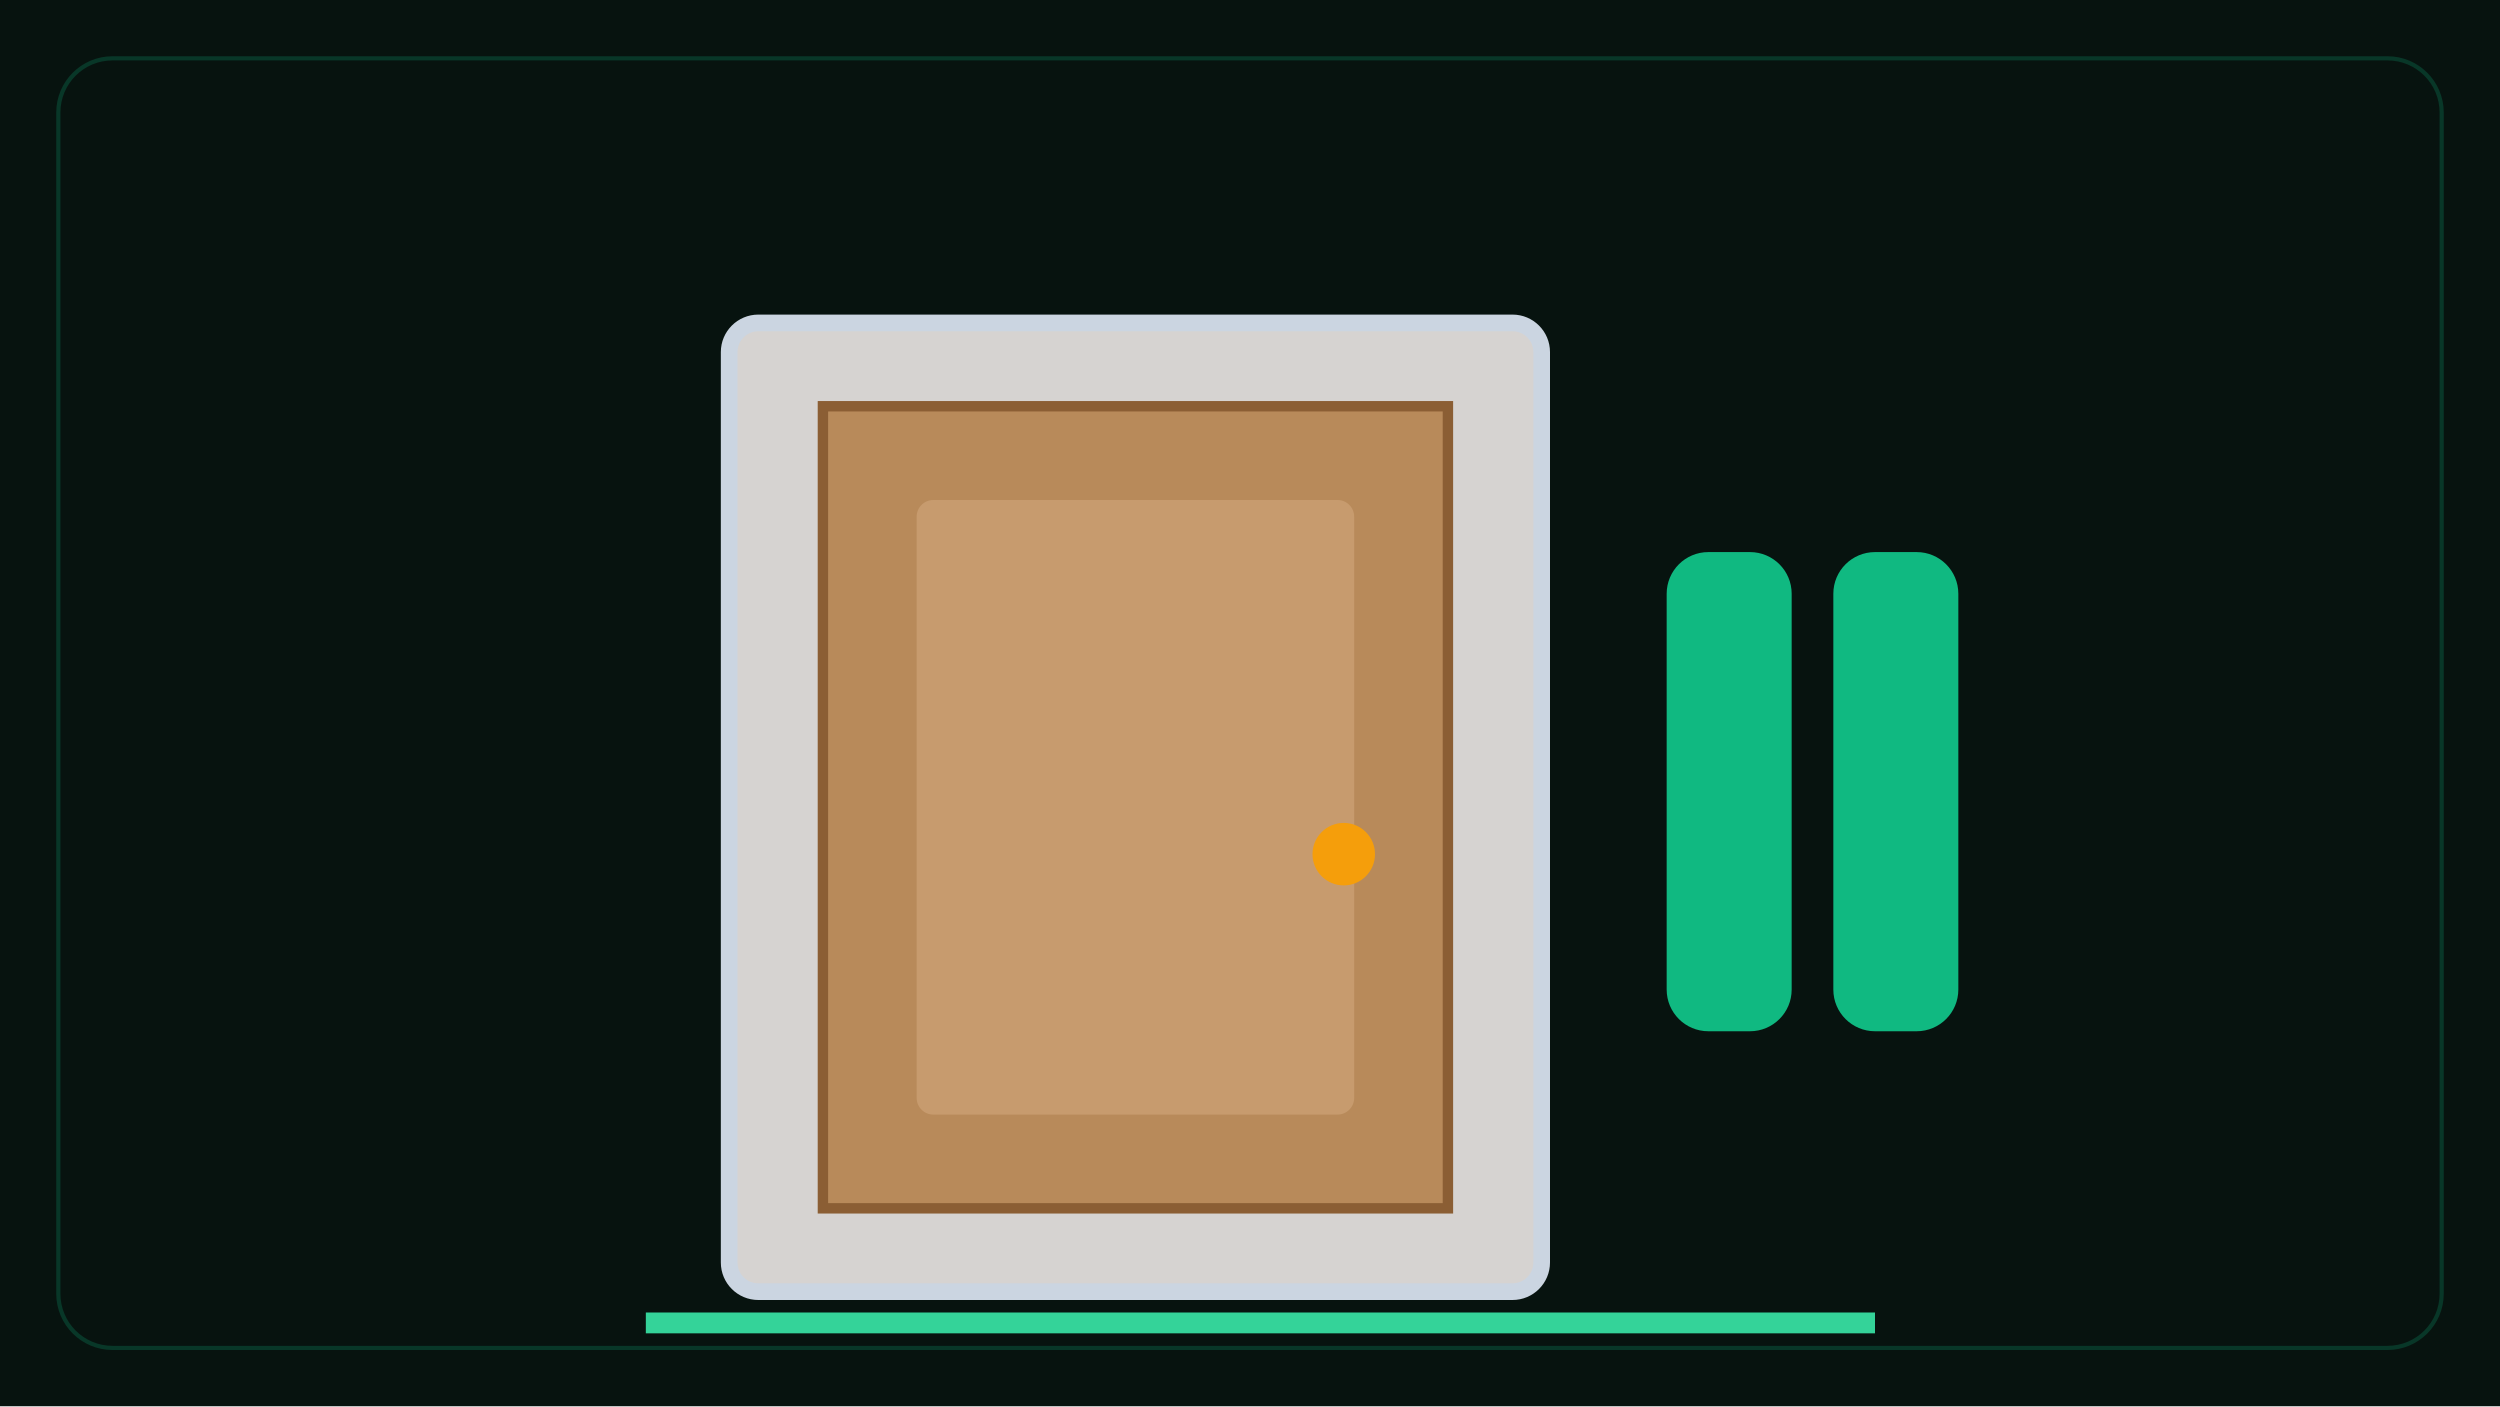
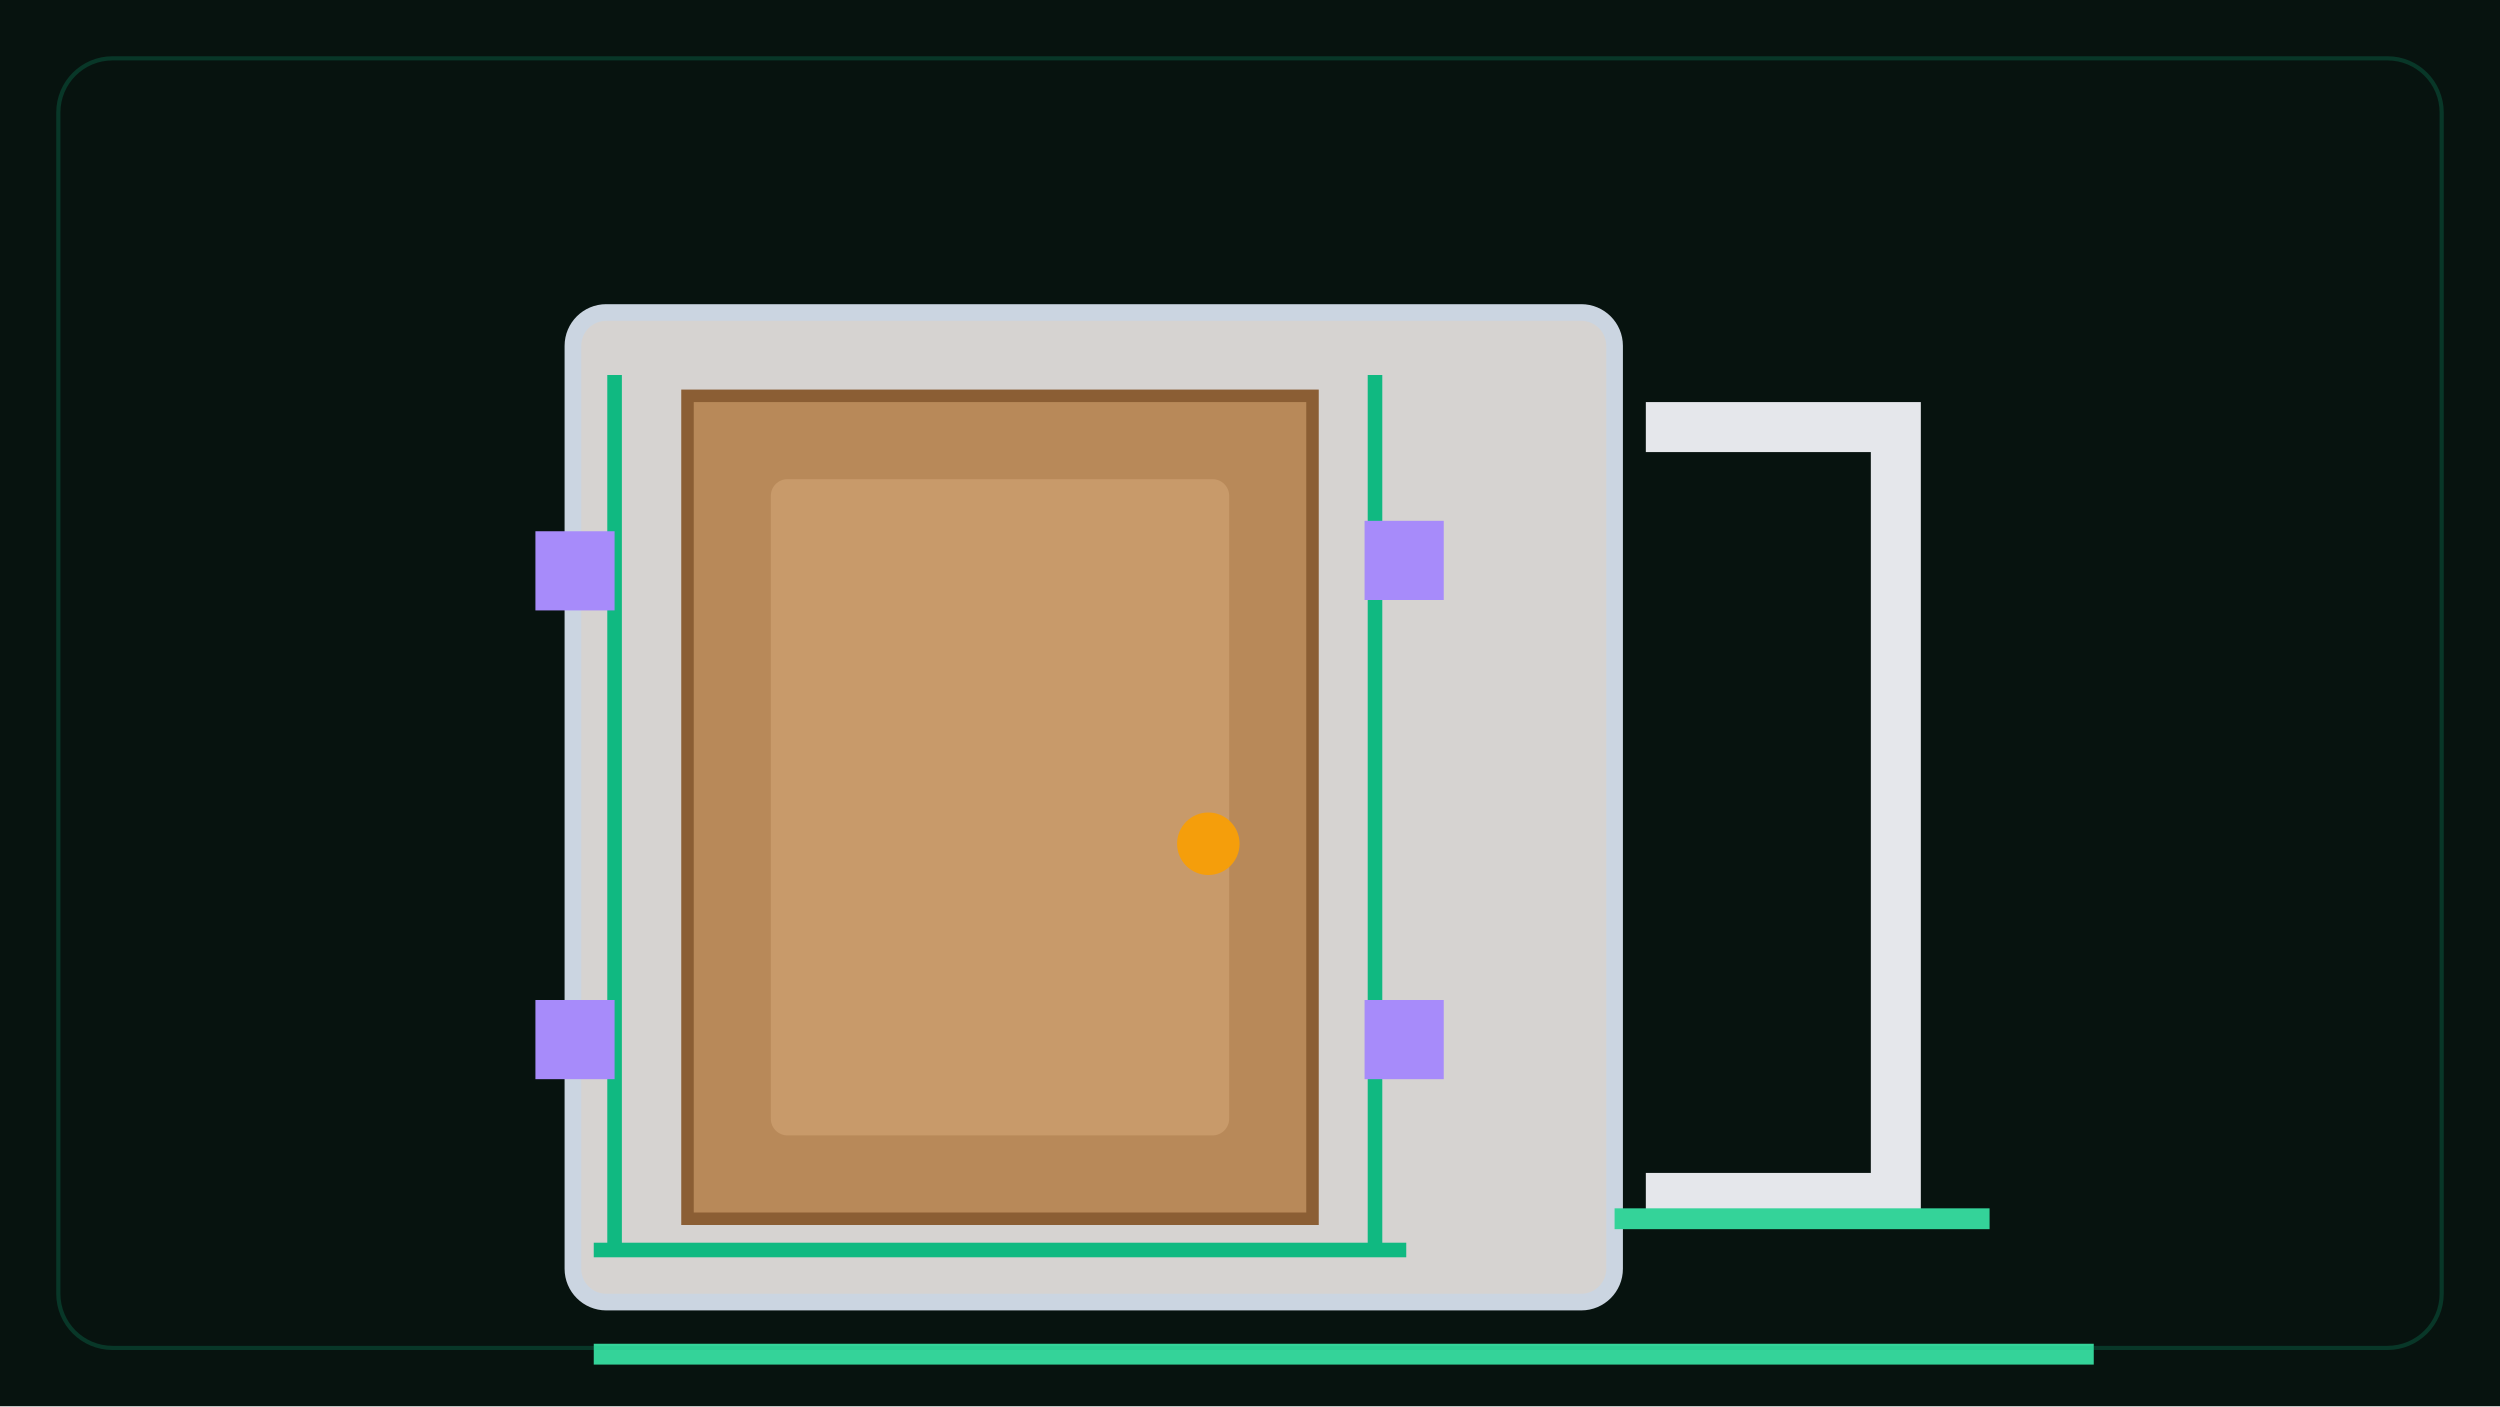
<svg xmlns="http://www.w3.org/2000/svg" viewBox="0 0 1200 675">
  <rect width="1200" height="675" fill="#07130f" />
-   <g transform="translate(190 85)">
-     <rect x="160" y="70" width="390" height="465" rx="14" fill="#d6d3d1" stroke="#cbd5e1" stroke-width="8" />
-     <rect x="205" y="110" width="300" height="385" fill="#b88a5a" stroke="#8b5e34" stroke-width="5" />
-     <rect x="250" y="155" width="210" height="295" rx="8" fill="#c79b6e" />
-     <circle cx="455" cy="325" r="15" fill="#f59e0b" />
-     <path d="M120 550h590" stroke="#34d399" stroke-width="10" />
-     <g fill="#10b981">
-       <rect x="610" y="180" width="60" height="230" rx="20" />
-       <rect x="690" y="180" width="60" height="230" rx="20" />
+   <g transform="translate(165 75)">
+     <rect x="110" y="75" width="500" height="475" rx="16" fill="#d6d3d1" stroke="#cbd5e1" stroke-width="8" />
+     <rect x="165" y="115" width="300" height="395" fill="#b88959" stroke="#8b5e34" stroke-width="6" />
+     <rect x="205" y="155" width="220" height="315" rx="8" fill="#c89a6a" />
+     <circle cx="415" cy="330" r="15" fill="#f59e0b" />
+     <g stroke="#10b981" stroke-width="7">
+       <path d="M130 105v420M495 105v420" />
+       <path d="M120 525h390" />
    </g>
+     <g fill="#a78bfa">
+       <path d="M92 180h38v38H92zM92 405h38v38H92z" />
+       <path d="M490 175h38v38h-38zM490 405h38v38h-38z" />
+     </g>
+     <path d="M625 130h120v370H625" stroke="#e5e7eb" stroke-width="24" fill="none" />
+     <path d="M610 510h180" stroke="#34d399" stroke-width="10" />
+     <path d="M120 575h720" stroke="#34d399" stroke-width="10" />
  </g>
  <rect x="28" y="28" width="1144" height="619" rx="26" fill="none" stroke="#10b981" stroke-opacity=".22" stroke-width="2" />
</svg>
